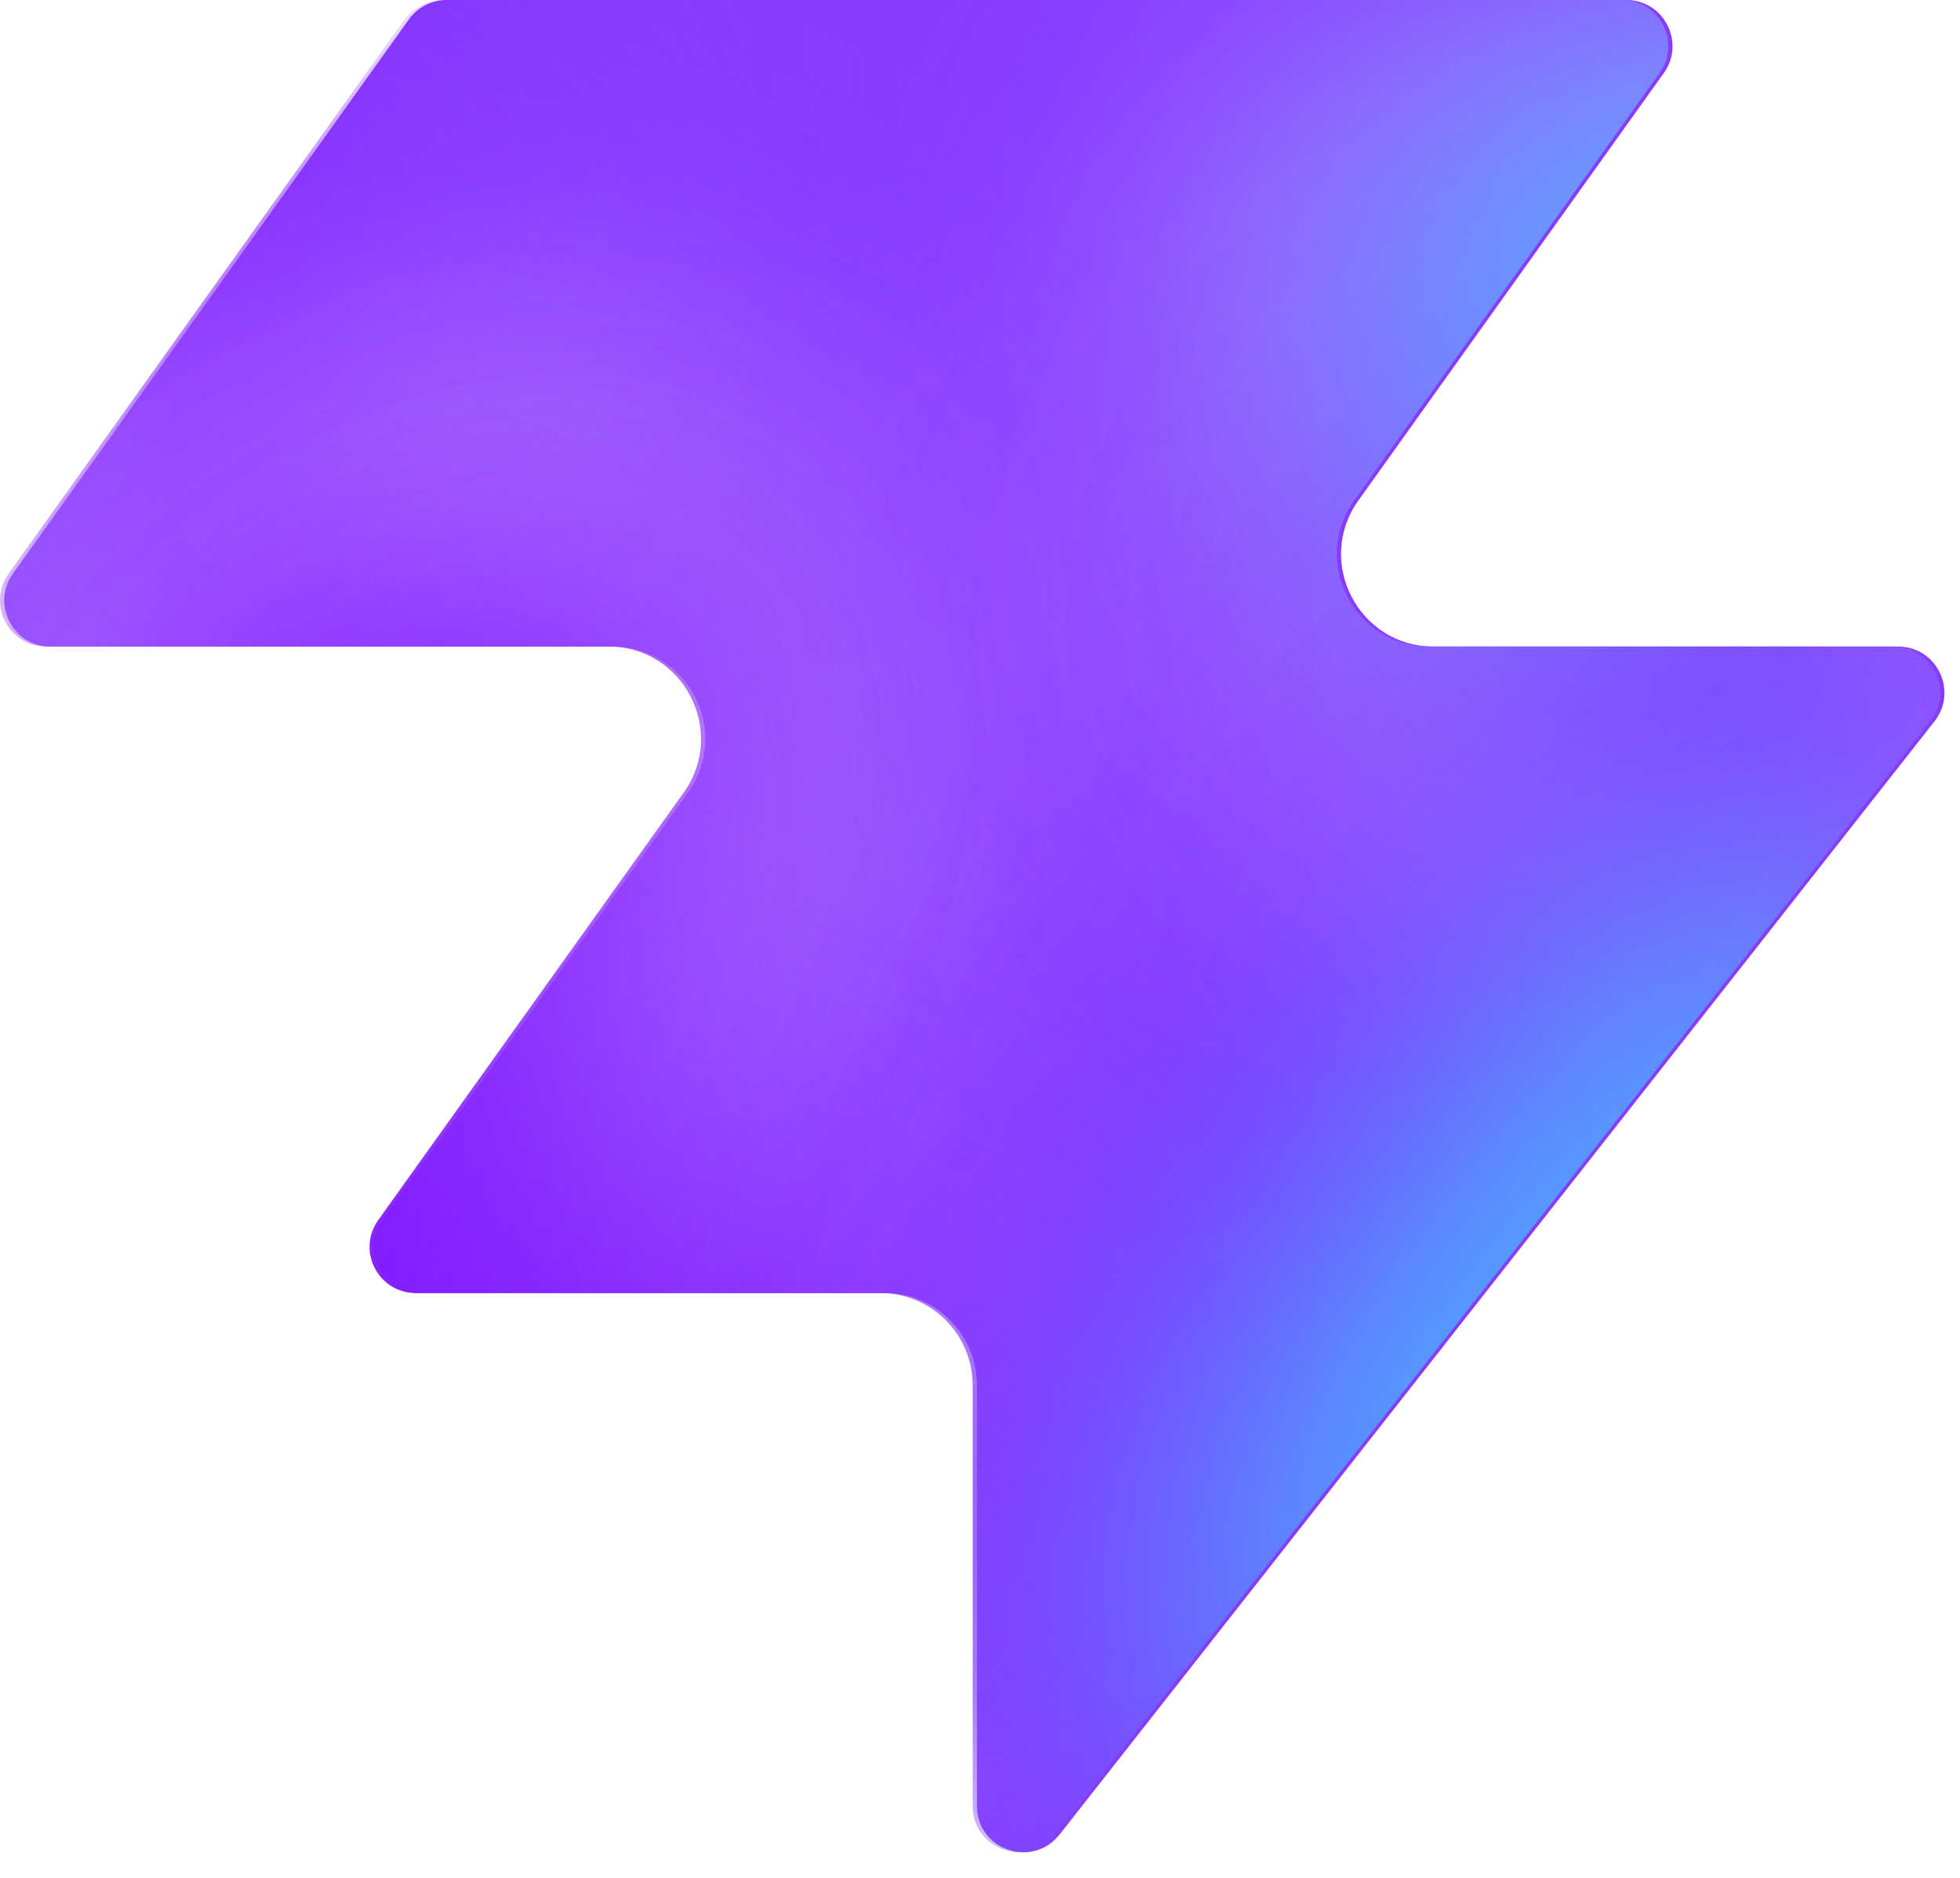
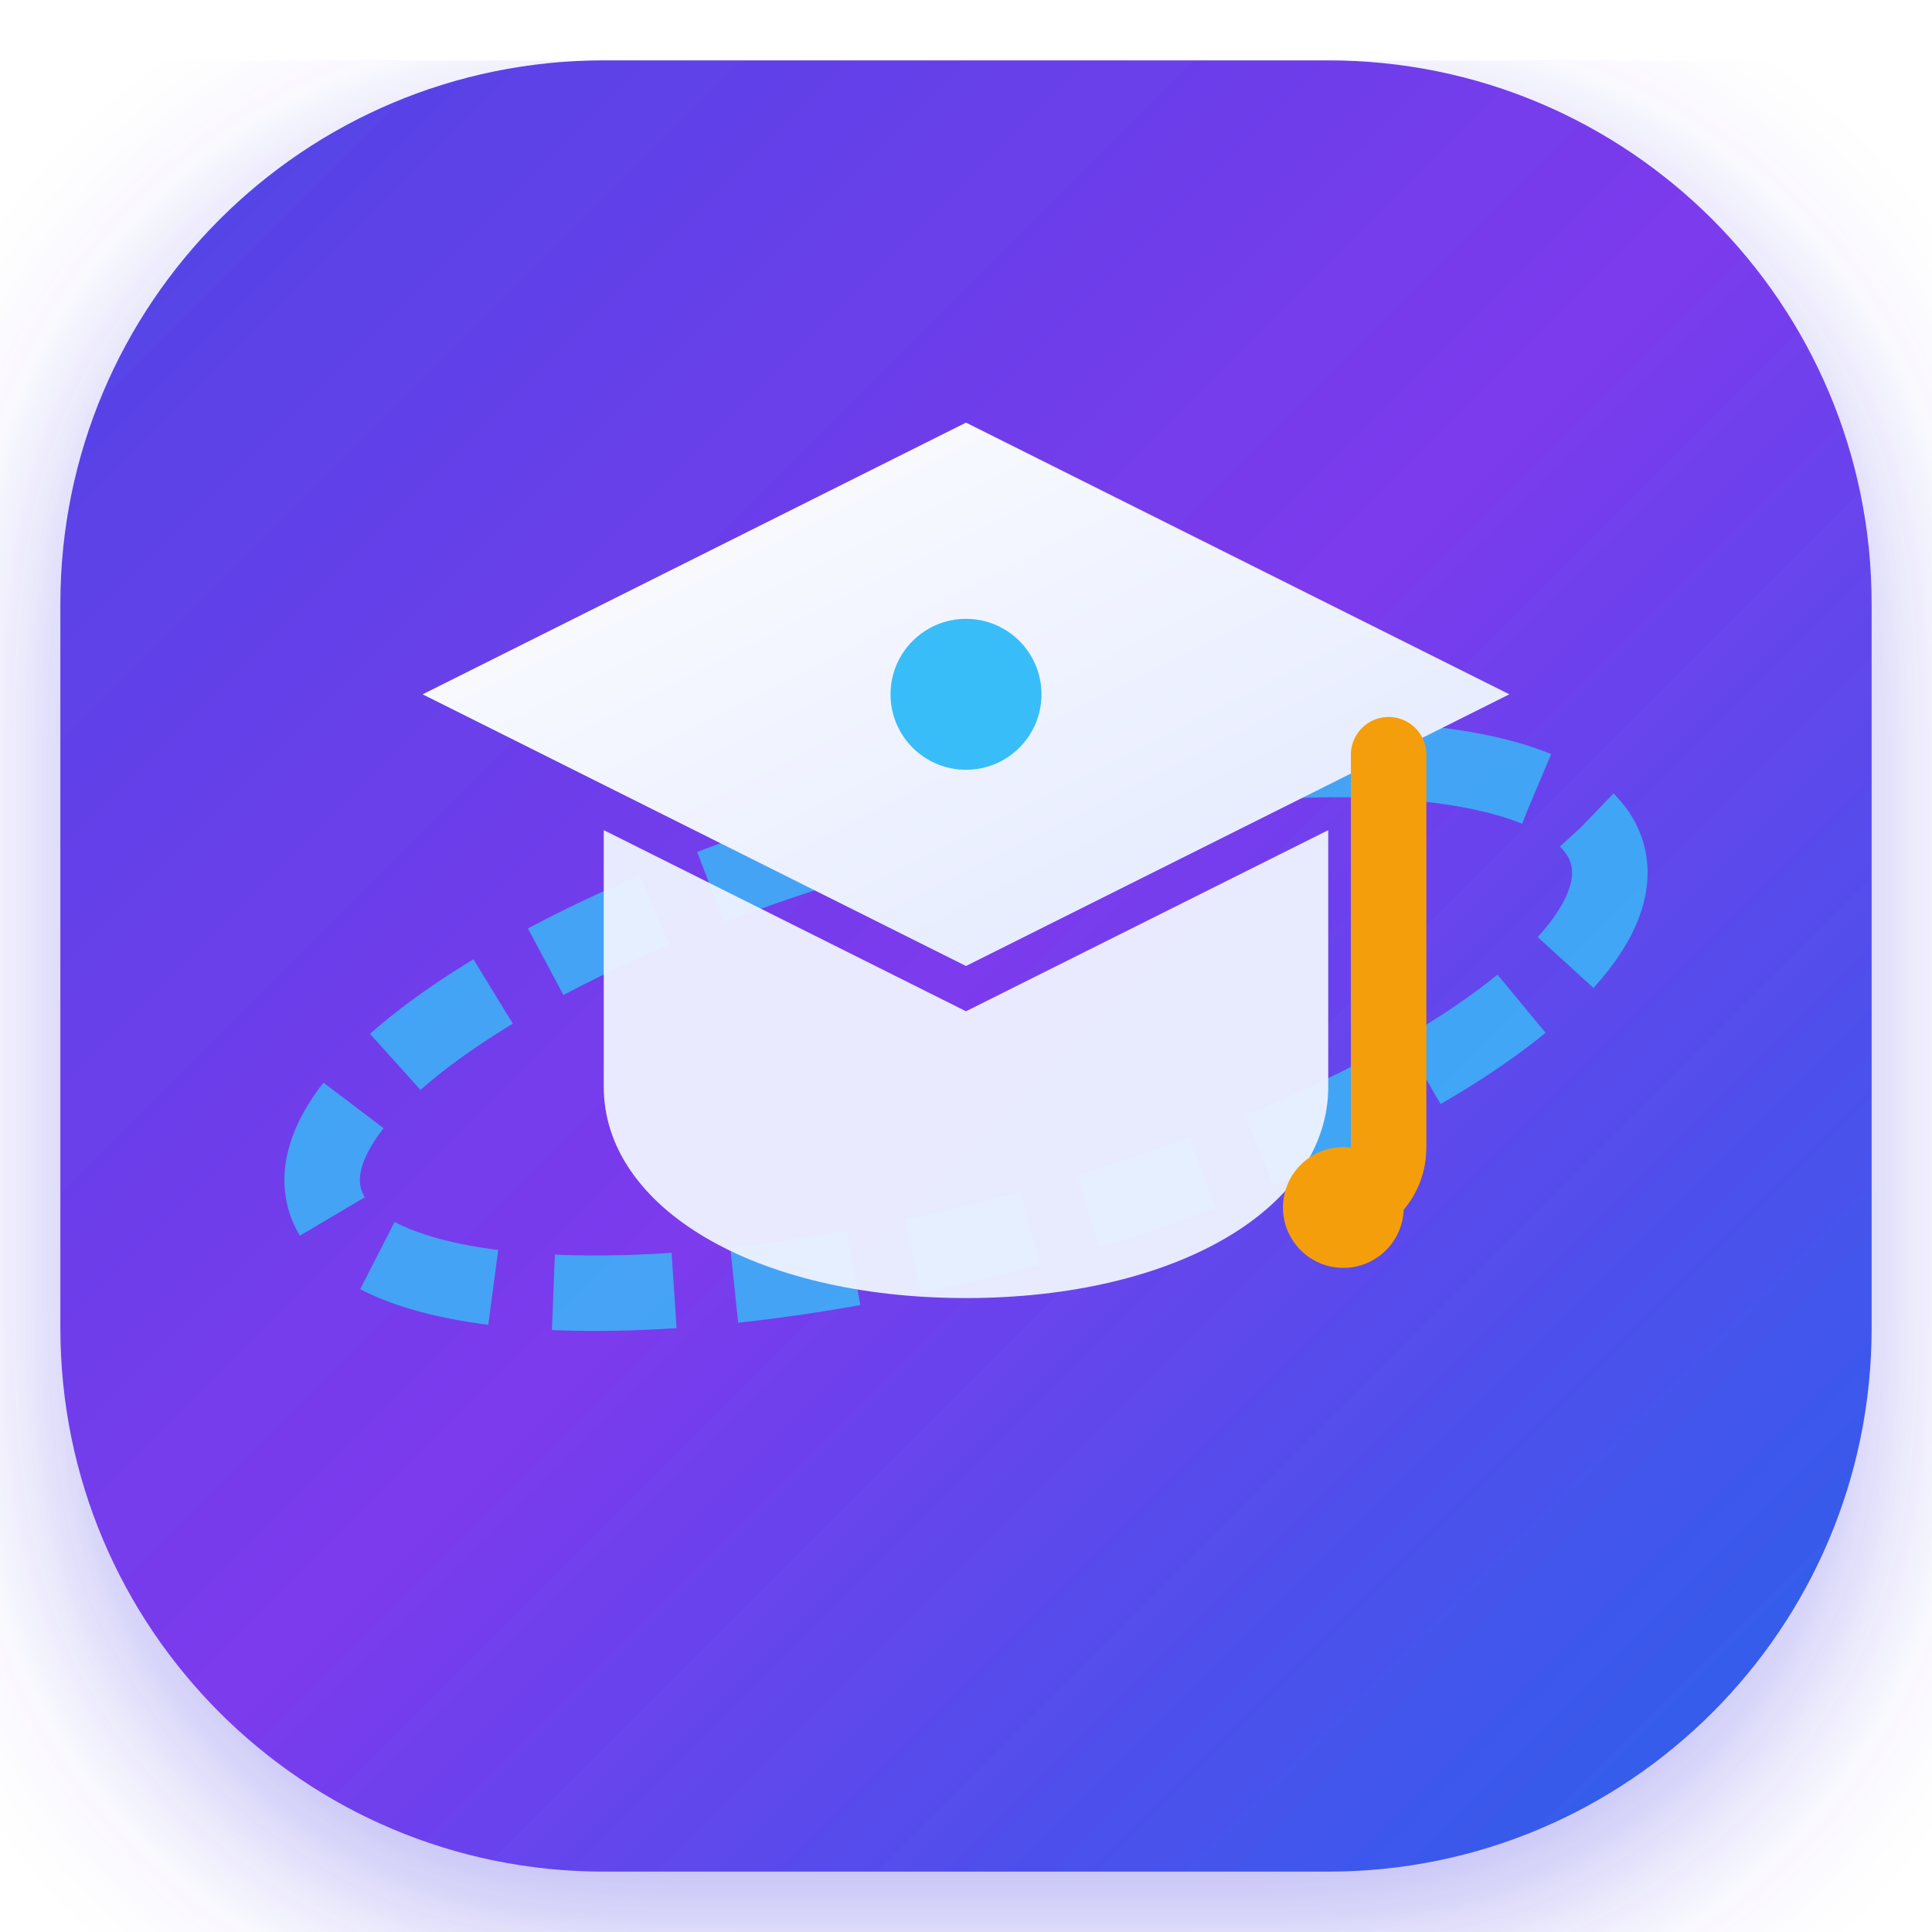
- <svg xmlns="http://www.w3.org/2000/svg" width="48" height="46" fill="none" viewBox="0 0 48 46">
-   <path fill="#863bff" d="M25.946 44.938c-.664.845-2.021.375-2.021-.698V33.937a2.26 2.26 0 0 0-2.262-2.262H10.287c-.92 0-1.456-1.04-.92-1.788l7.48-10.471c1.07-1.497 0-3.578-1.842-3.578H1.237c-.92 0-1.456-1.04-.92-1.788L10.013.474c.214-.297.556-.474.92-.474h28.894c.92 0 1.456 1.04.92 1.788l-7.48 10.471c-1.07 1.498 0 3.579 1.842 3.579h11.377c.943 0 1.473 1.088.89 1.83L25.947 44.94z" style="fill:#863bff;fill:color(display-p3 .525 .23 1);fill-opacity:1" />
-   <mask id="a" width="48" height="46" x="0" y="0" maskUnits="userSpaceOnUse" style="mask-type:alpha">
-     <path fill="#000" d="M25.842 44.938c-.664.844-2.021.375-2.021-.698V33.937a2.26 2.26 0 0 0-2.262-2.262H10.183c-.92 0-1.456-1.04-.92-1.788l7.48-10.471c1.07-1.498 0-3.579-1.842-3.579H1.133c-.92 0-1.456-1.04-.92-1.787L9.91.473c.214-.297.556-.474.92-.474h28.894c.92 0 1.456 1.04.92 1.788l-7.48 10.471c-1.07 1.498 0 3.578 1.842 3.578h11.377c.943 0 1.473 1.088.89 1.832L25.843 44.94z" style="fill:#000;fill-opacity:1" />
-   </mask>
-   <g mask="url(#a)">
-     <g filter="url(#b)">
-       <ellipse cx="5.508" cy="14.704" fill="#ede6ff" rx="5.508" ry="14.704" style="fill:#ede6ff;fill:color(display-p3 .927 .903 1);fill-opacity:1" transform="matrix(.00324 1 1 -.00324 -4.47 31.516)" />
-     </g>
-     <g filter="url(#c)">
-       <ellipse cx="10.399" cy="29.851" fill="#ede6ff" rx="10.399" ry="29.851" style="fill:#ede6ff;fill:color(display-p3 .927 .903 1);fill-opacity:1" transform="matrix(.00324 1 1 -.00324 -39.328 7.883)" />
-     </g>
-     <g filter="url(#d)">
-       <ellipse cx="5.508" cy="30.487" fill="#7e14ff" rx="5.508" ry="30.487" style="fill:#7e14ff;fill:color(display-p3 .492 .077 1);fill-opacity:1" transform="rotate(89.814 -25.913 -14.639)scale(1 -1)" />
-     </g>
-     <g filter="url(#e)">
-       <ellipse cx="5.508" cy="30.599" fill="#7e14ff" rx="5.508" ry="30.599" style="fill:#7e14ff;fill:color(display-p3 .492 .077 1);fill-opacity:1" transform="rotate(89.814 -32.644 -3.334)scale(1 -1)" />
-     </g>
-     <g filter="url(#f)">
-       <ellipse cx="5.508" cy="30.599" fill="#7e14ff" rx="5.508" ry="30.599" style="fill:#7e14ff;fill:color(display-p3 .492 .077 1);fill-opacity:1" transform="matrix(.00324 1 1 -.00324 -34.34 30.47)" />
-     </g>
-     <g filter="url(#g)">
-       <ellipse cx="14.072" cy="22.078" fill="#ede6ff" rx="14.072" ry="22.078" style="fill:#ede6ff;fill:color(display-p3 .927 .903 1);fill-opacity:1" transform="rotate(93.35 24.506 48.493)scale(-1 1)" />
-     </g>
-     <g filter="url(#h)">
-       <ellipse cx="3.47" cy="21.501" fill="#7e14ff" rx="3.47" ry="21.501" style="fill:#7e14ff;fill:color(display-p3 .492 .077 1);fill-opacity:1" transform="rotate(89.009 28.708 47.59)scale(-1 1)" />
-     </g>
-     <g filter="url(#i)">
-       <ellipse cx="3.47" cy="21.501" fill="#7e14ff" rx="3.47" ry="21.501" style="fill:#7e14ff;fill:color(display-p3 .492 .077 1);fill-opacity:1" transform="rotate(89.009 28.708 47.59)scale(-1 1)" />
-     </g>
-     <g filter="url(#j)">
-       <ellipse cx=".387" cy="8.972" fill="#7e14ff" rx="4.407" ry="29.108" style="fill:#7e14ff;fill:color(display-p3 .492 .077 1);fill-opacity:1" transform="rotate(39.51 .387 8.972)" />
-     </g>
-     <g filter="url(#k)">
-       <ellipse cx="47.523" cy="-6.092" fill="#7e14ff" rx="4.407" ry="29.108" style="fill:#7e14ff;fill:color(display-p3 .492 .077 1);fill-opacity:1" transform="rotate(37.892 47.523 -6.092)" />
-     </g>
-     <g filter="url(#l)">
-       <ellipse cx="41.412" cy="6.333" fill="#47bfff" rx="5.971" ry="9.665" style="fill:#47bfff;fill:color(display-p3 .28 .748 1);fill-opacity:1" transform="rotate(37.892 41.412 6.333)" />
-     </g>
-     <g filter="url(#m)">
-       <ellipse cx="-1.879" cy="38.332" fill="#7e14ff" rx="4.407" ry="29.108" style="fill:#7e14ff;fill:color(display-p3 .492 .077 1);fill-opacity:1" transform="rotate(37.892 -1.88 38.332)" />
-     </g>
-     <g filter="url(#n)">
-       <ellipse cx="-1.879" cy="38.332" fill="#7e14ff" rx="4.407" ry="29.108" style="fill:#7e14ff;fill:color(display-p3 .492 .077 1);fill-opacity:1" transform="rotate(37.892 -1.88 38.332)" />
-     </g>
-     <g filter="url(#o)">
-       <ellipse cx="35.651" cy="29.907" fill="#7e14ff" rx="4.407" ry="29.108" style="fill:#7e14ff;fill:color(display-p3 .492 .077 1);fill-opacity:1" transform="rotate(37.892 35.651 29.907)" />
-     </g>
-     <g filter="url(#p)">
-       <ellipse cx="38.418" cy="32.4" fill="#47bfff" rx="5.971" ry="15.297" style="fill:#47bfff;fill:color(display-p3 .28 .748 1);fill-opacity:1" transform="rotate(37.892 38.418 32.4)" />
-     </g>
-   </g>
+ <svg xmlns="http://www.w3.org/2000/svg" viewBox="0 0 64 64" fill="none">
  <defs>
-     <filter id="b" width="60.045" height="41.654" x="-19.77" y="16.149" color-interpolation-filters="sRGB" filterUnits="userSpaceOnUse">
-       <feFlood flood-opacity="0" result="BackgroundImageFix" />
-       <feBlend in="SourceGraphic" in2="BackgroundImageFix" result="shape" />
-       <feGaussianBlur result="effect1_foregroundBlur_2002_17158" stdDeviation="7.659" />
-     </filter>
-     <filter id="c" width="90.34" height="51.437" x="-54.613" y="-7.533" color-interpolation-filters="sRGB" filterUnits="userSpaceOnUse">
-       <feFlood flood-opacity="0" result="BackgroundImageFix" />
-       <feBlend in="SourceGraphic" in2="BackgroundImageFix" result="shape" />
-       <feGaussianBlur result="effect1_foregroundBlur_2002_17158" stdDeviation="7.659" />
-     </filter>
-     <filter id="d" width="79.355" height="29.4" x="-49.64" y="2.03" color-interpolation-filters="sRGB" filterUnits="userSpaceOnUse">
-       <feFlood flood-opacity="0" result="BackgroundImageFix" />
-       <feBlend in="SourceGraphic" in2="BackgroundImageFix" result="shape" />
-       <feGaussianBlur result="effect1_foregroundBlur_2002_17158" stdDeviation="4.596" />
-     </filter>
-     <filter id="e" width="79.579" height="29.4" x="-45.045" y="20.029" color-interpolation-filters="sRGB" filterUnits="userSpaceOnUse">
-       <feFlood flood-opacity="0" result="BackgroundImageFix" />
-       <feBlend in="SourceGraphic" in2="BackgroundImageFix" result="shape" />
-       <feGaussianBlur result="effect1_foregroundBlur_2002_17158" stdDeviation="4.596" />
-     </filter>
-     <filter id="f" width="79.579" height="29.4" x="-43.513" y="21.178" color-interpolation-filters="sRGB" filterUnits="userSpaceOnUse">
-       <feFlood flood-opacity="0" result="BackgroundImageFix" />
-       <feBlend in="SourceGraphic" in2="BackgroundImageFix" result="shape" />
-       <feGaussianBlur result="effect1_foregroundBlur_2002_17158" stdDeviation="4.596" />
-     </filter>
-     <filter id="g" width="74.749" height="58.852" x="15.756" y="-17.901" color-interpolation-filters="sRGB" filterUnits="userSpaceOnUse">
-       <feFlood flood-opacity="0" result="BackgroundImageFix" />
-       <feBlend in="SourceGraphic" in2="BackgroundImageFix" result="shape" />
-       <feGaussianBlur result="effect1_foregroundBlur_2002_17158" stdDeviation="7.659" />
-     </filter>
-     <filter id="h" width="61.377" height="25.362" x="23.548" y="2.284" color-interpolation-filters="sRGB" filterUnits="userSpaceOnUse">
-       <feFlood flood-opacity="0" result="BackgroundImageFix" />
-       <feBlend in="SourceGraphic" in2="BackgroundImageFix" result="shape" />
-       <feGaussianBlur result="effect1_foregroundBlur_2002_17158" stdDeviation="4.596" />
-     </filter>
-     <filter id="i" width="61.377" height="25.362" x="23.548" y="2.284" color-interpolation-filters="sRGB" filterUnits="userSpaceOnUse">
-       <feFlood flood-opacity="0" result="BackgroundImageFix" />
-       <feBlend in="SourceGraphic" in2="BackgroundImageFix" result="shape" />
-       <feGaussianBlur result="effect1_foregroundBlur_2002_17158" stdDeviation="4.596" />
-     </filter>
-     <filter id="j" width="56.045" height="63.649" x="-27.636" y="-22.853" color-interpolation-filters="sRGB" filterUnits="userSpaceOnUse">
-       <feFlood flood-opacity="0" result="BackgroundImageFix" />
-       <feBlend in="SourceGraphic" in2="BackgroundImageFix" result="shape" />
-       <feGaussianBlur result="effect1_foregroundBlur_2002_17158" stdDeviation="4.596" />
-     </filter>
-     <filter id="k" width="54.814" height="64.646" x="20.116" y="-38.415" color-interpolation-filters="sRGB" filterUnits="userSpaceOnUse">
-       <feFlood flood-opacity="0" result="BackgroundImageFix" />
-       <feBlend in="SourceGraphic" in2="BackgroundImageFix" result="shape" />
-       <feGaussianBlur result="effect1_foregroundBlur_2002_17158" stdDeviation="4.596" />
-     </filter>
-     <filter id="l" width="33.541" height="35.313" x="24.641" y="-11.323" color-interpolation-filters="sRGB" filterUnits="userSpaceOnUse">
-       <feFlood flood-opacity="0" result="BackgroundImageFix" />
-       <feBlend in="SourceGraphic" in2="BackgroundImageFix" result="shape" />
-       <feGaussianBlur result="effect1_foregroundBlur_2002_17158" stdDeviation="4.596" />
-     </filter>
-     <filter id="m" width="54.814" height="64.646" x="-29.286" y="6.009" color-interpolation-filters="sRGB" filterUnits="userSpaceOnUse">
-       <feFlood flood-opacity="0" result="BackgroundImageFix" />
-       <feBlend in="SourceGraphic" in2="BackgroundImageFix" result="shape" />
-       <feGaussianBlur result="effect1_foregroundBlur_2002_17158" stdDeviation="4.596" />
-     </filter>
-     <filter id="n" width="54.814" height="64.646" x="-29.286" y="6.009" color-interpolation-filters="sRGB" filterUnits="userSpaceOnUse">
-       <feFlood flood-opacity="0" result="BackgroundImageFix" />
-       <feBlend in="SourceGraphic" in2="BackgroundImageFix" result="shape" />
-       <feGaussianBlur result="effect1_foregroundBlur_2002_17158" stdDeviation="4.596" />
-     </filter>
-     <filter id="o" width="54.814" height="64.646" x="8.244" y="-2.416" color-interpolation-filters="sRGB" filterUnits="userSpaceOnUse">
-       <feFlood flood-opacity="0" result="BackgroundImageFix" />
-       <feBlend in="SourceGraphic" in2="BackgroundImageFix" result="shape" />
-       <feGaussianBlur result="effect1_foregroundBlur_2002_17158" stdDeviation="4.596" />
-     </filter>
-     <filter id="p" width="39.409" height="43.623" x="18.713" y="10.588" color-interpolation-filters="sRGB" filterUnits="userSpaceOnUse">
-       <feFlood flood-opacity="0" result="BackgroundImageFix" />
-       <feBlend in="SourceGraphic" in2="BackgroundImageFix" result="shape" />
-       <feGaussianBlur result="effect1_foregroundBlur_2002_17158" stdDeviation="4.596" />
+     <linearGradient id="bgGrad" x1="0%" y1="0%" x2="100%" y2="100%">
+       <stop offset="0%" stop-color="#4F46E5" />
+       <stop offset="50%" stop-color="#7C3AED" />
+       <stop offset="100%" stop-color="#2563EB" />
+     </linearGradient>
+     <linearGradient id="capGrad" x1="0%" y1="0%" x2="100%" y2="100%">
+       <stop offset="0%" stop-color="#FFFFFF" />
+       <stop offset="100%" stop-color="#E0E7FF" />
+     </linearGradient>
+     <filter id="glow" x="-20%" y="-20%" width="140%" height="140%">
+       <feDropShadow dx="0" dy="2" stdDeviation="3" flood-color="#4F46E5" flood-opacity="0.4" />
    </filter>
  </defs>
+   <rect x="2" y="2" width="60" height="60" rx="18" fill="url(#bgGrad)" filter="url(#glow)" />
+   <ellipse cx="32" cy="34" rx="22" ry="7" stroke="#38BDF8" stroke-width="2.5" stroke-dasharray="4 2" opacity="0.8" transform="rotate(-15 32 34)" />
+   <path d="M32 14L14 23L32 32L50 23L32 14Z" fill="url(#capGrad)" />
+   <path d="M20 27.5V36C20 40 25 43 32 43C39 43 44 40 44 36V27.5L32 33.5L20 27.5Z" fill="#EEF2FF" opacity="0.95" />
+   <path d="M46 25V38C46 39.5 44.5 40 44.5 40" stroke="#F59E0B" stroke-width="2.5" stroke-linecap="round" />
+   <circle cx="44.5" cy="40" r="2" fill="#F59E0B" />
+   <circle cx="32" cy="23" r="2.5" fill="#38BDF8" />
</svg>
